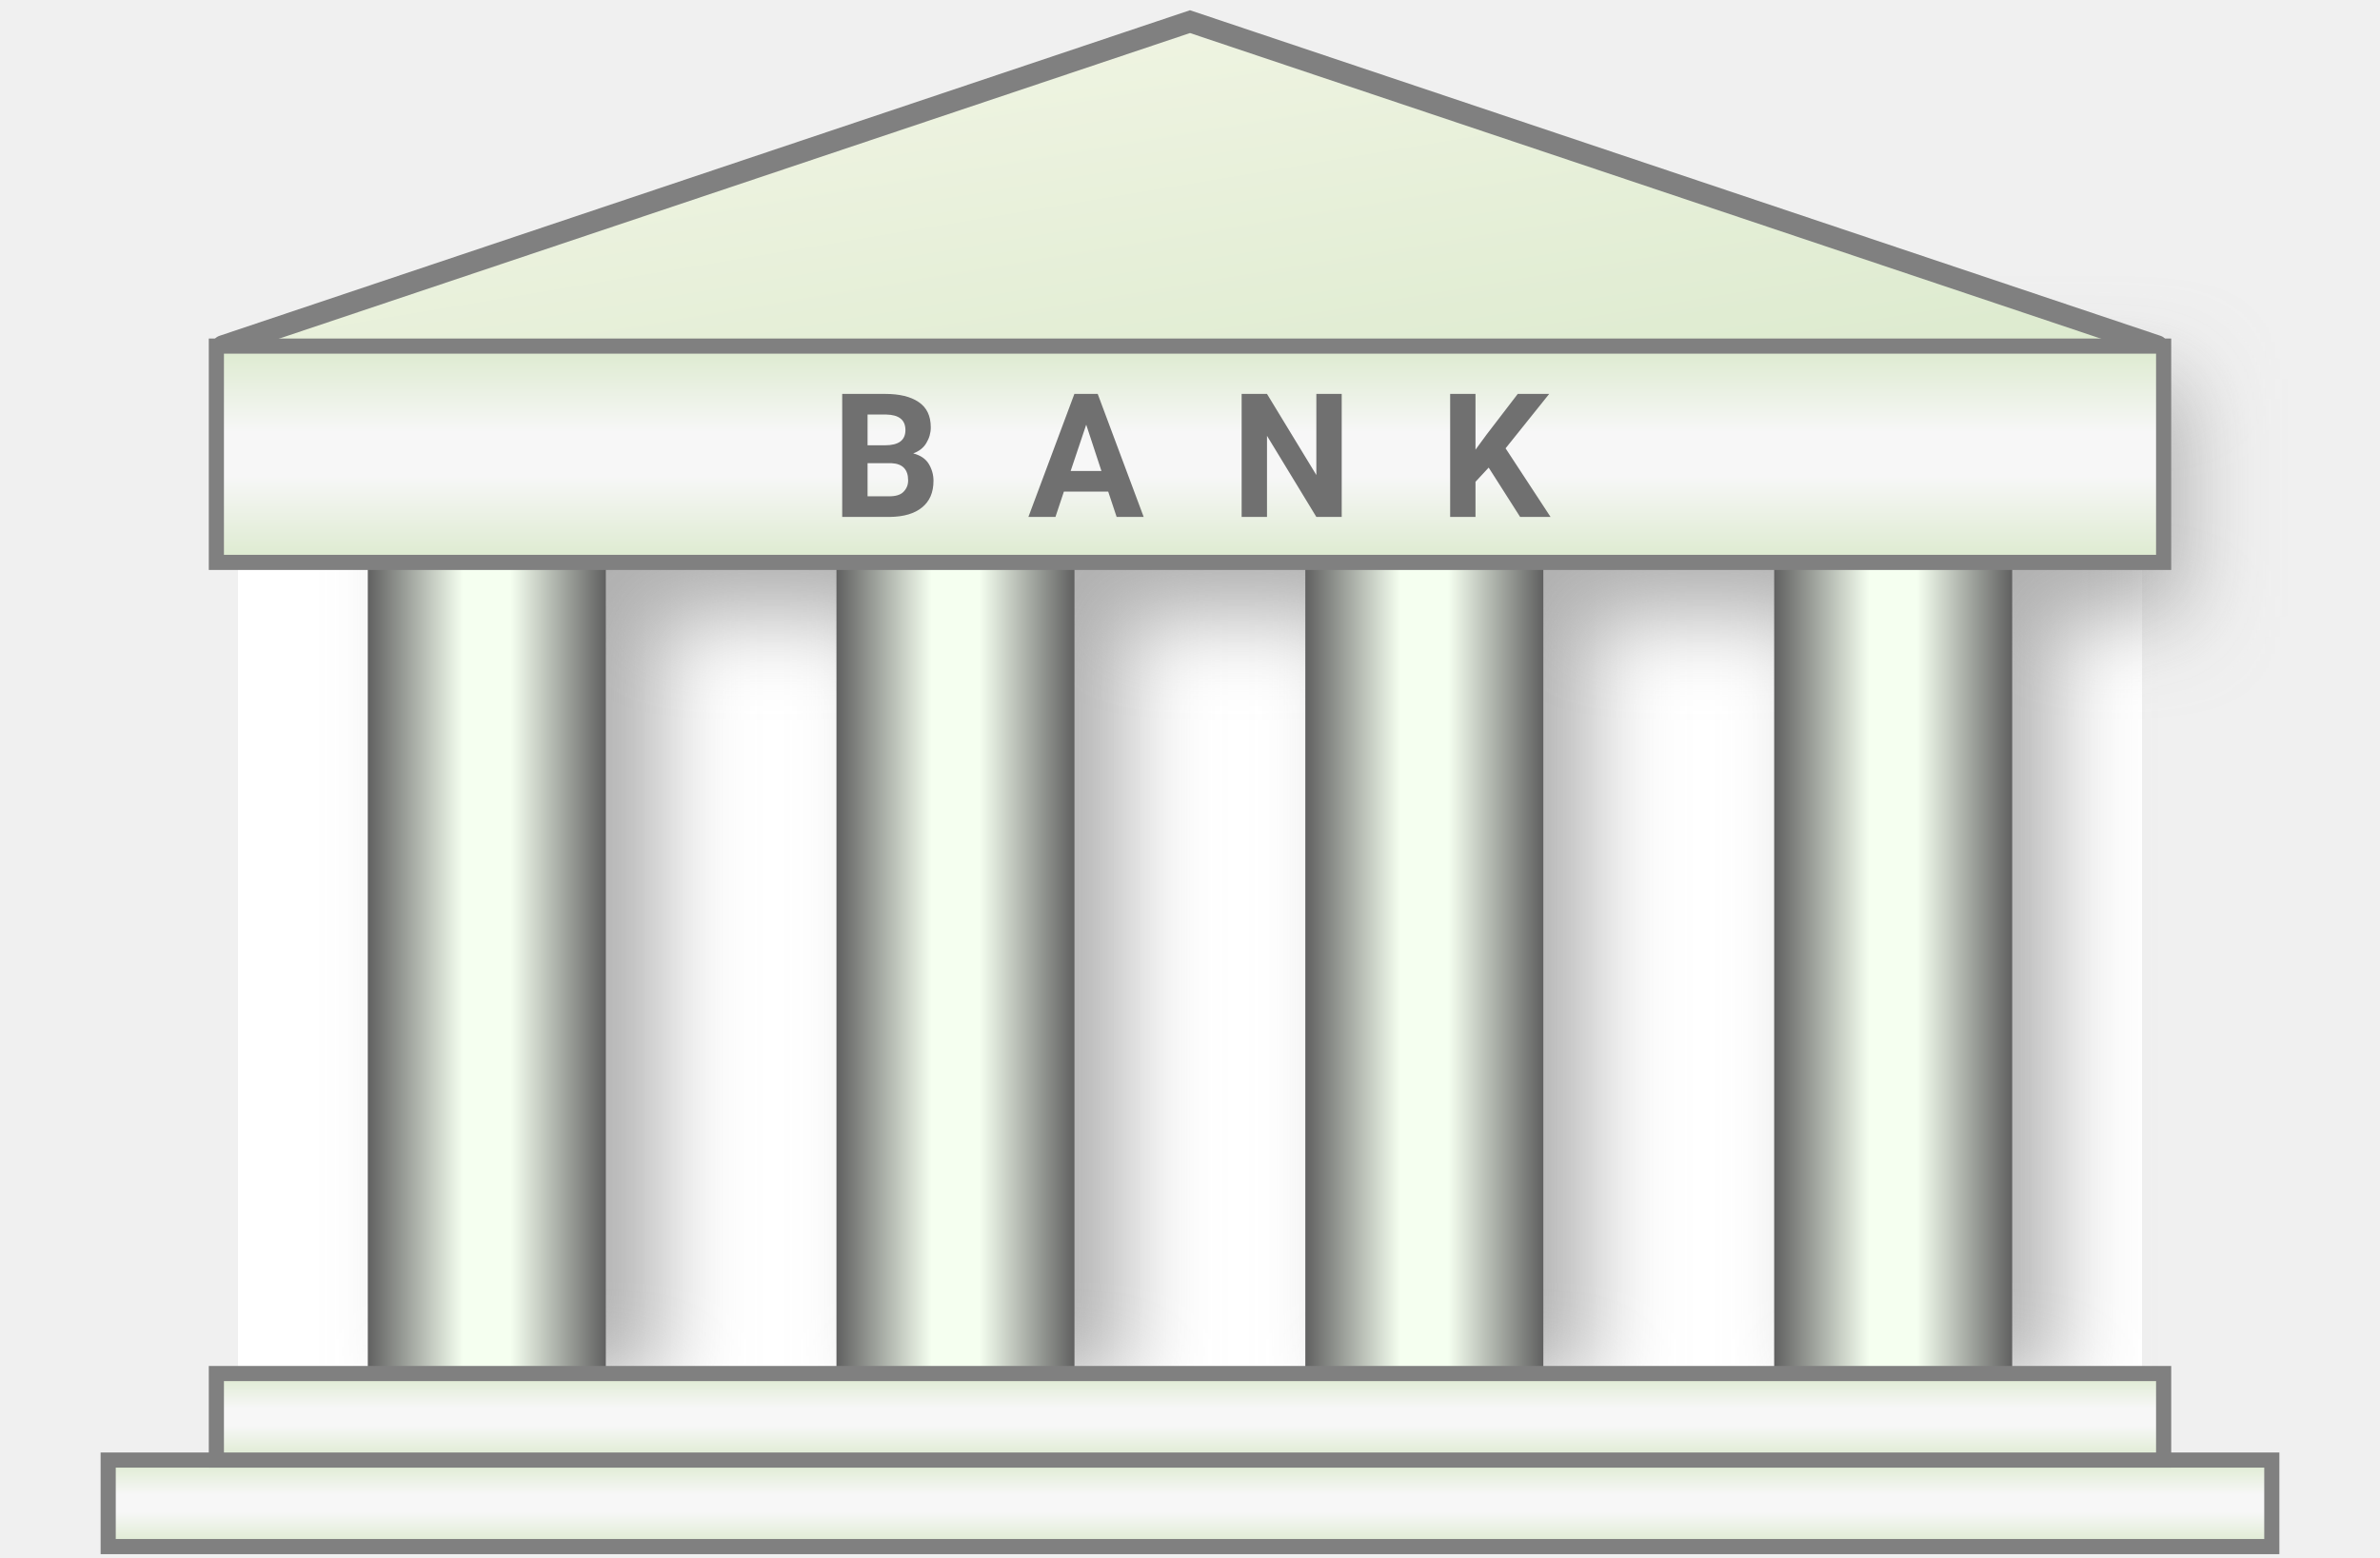
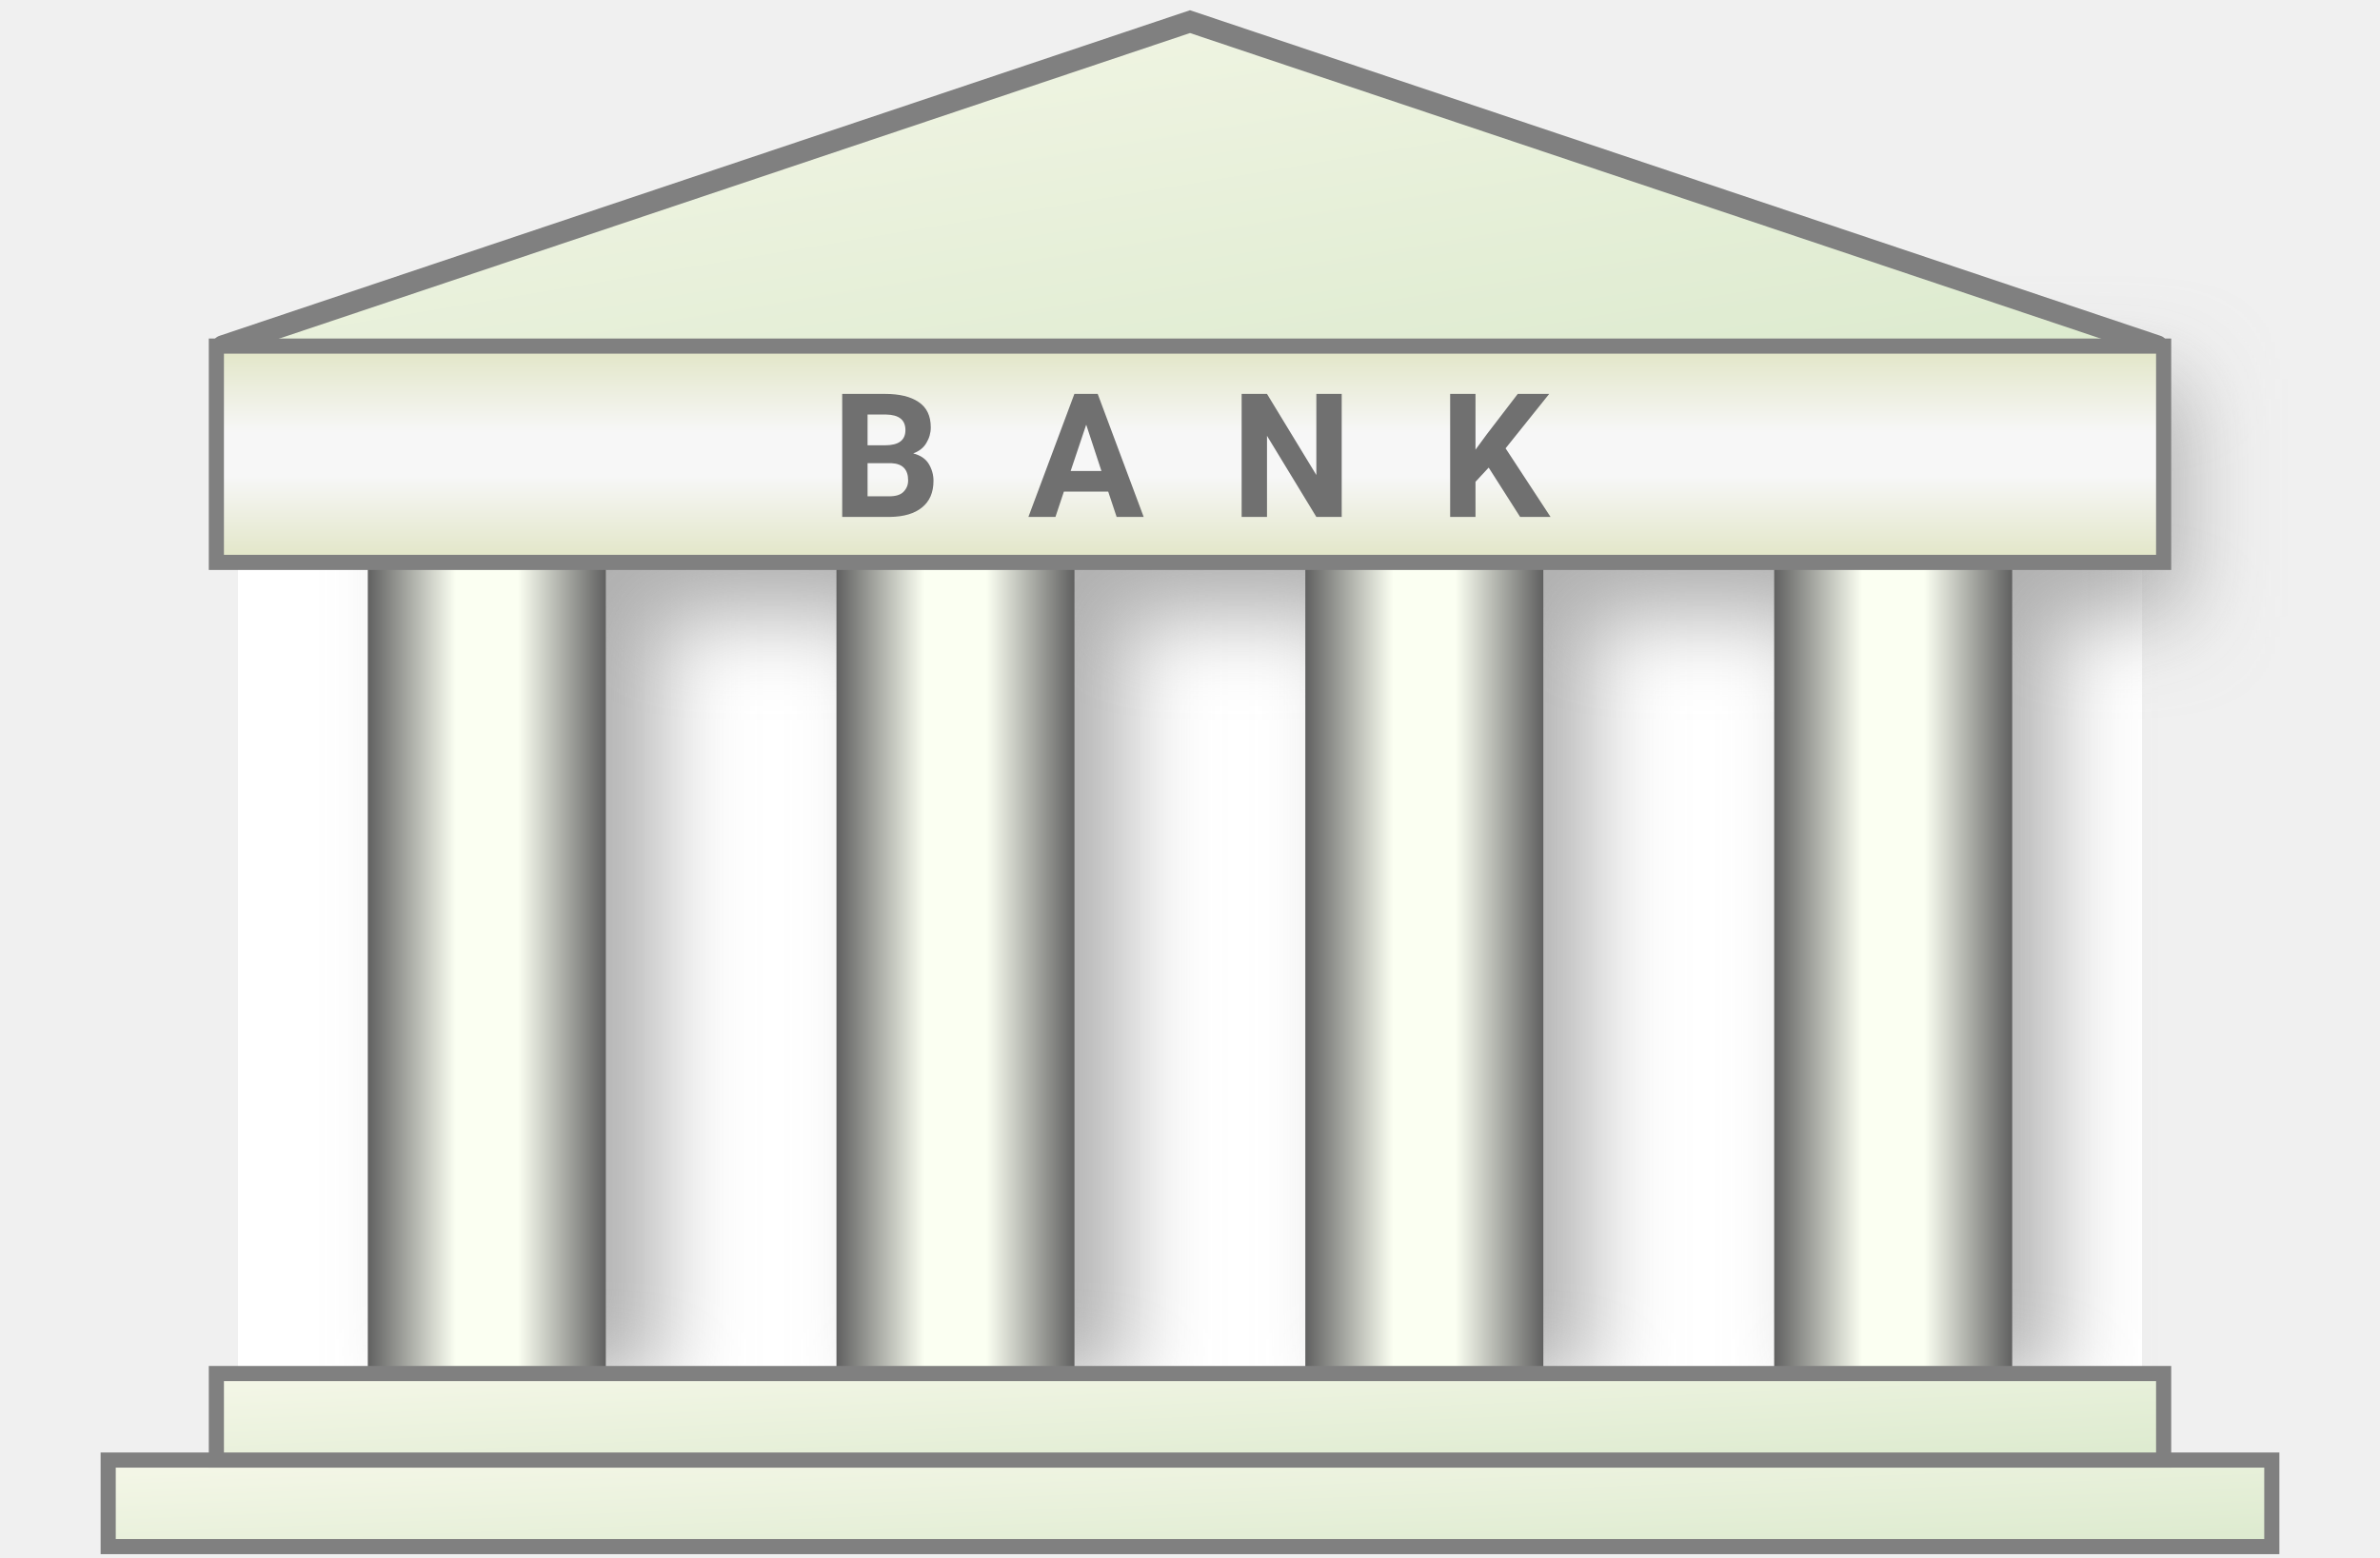
<svg xmlns="http://www.w3.org/2000/svg" width="110" height="72">
  <defs>
    <linearGradient id="bankPillar" x1="0" x2="1">
      <stop offset="0" stop-color="#606060" />
-       <stop offset="0.4" stop-color="#f5fff0" />
-       <stop offset="0.6" stop-color="#f5fff0" />
+       <stop offset="0.37" stop-color="#fbfff2" />
+       <stop offset="0.63" stop-color="#fbfff2" />
      <stop offset="1" stop-color="#606060" />
    </linearGradient>
    <filter height="200%" id="bankShaddow" width="200%" x="-50%" y="-50%">
      <feGaussianBlur stdDeviation="2" />
    </filter>
    <linearGradient id="bankFront" x1="0.5" x2="0.5" y1="0" y2="1">
-       <stop offset="0" stop-color="#dceace" />
+       <stop offset="0" stop-color="#e1e5c5" />
      <stop offset="0.4" stop-color="#f7f7f7" />
      <stop offset="0.6" stop-color="#f7f7f7" />
-       <stop offset="1" stop-color="#dceace" />
+       <stop offset="1" stop-color="#e1e5c5" />
    </linearGradient>
    <linearGradient id="bankRoof" x1="0" x2="1" y1="0" y2="1">
      <stop offset="0" stop-color="#f5f7e8" />
      <stop offset="1" stop-color="#dceace" />
    </linearGradient>
  </defs>
  <rect x="11" y="17" width="88" height="50" fill="white" />
  <g fill="#b0b0b0" filter="url(#bankShaddow)">
    <path d="m19.5,17.5l21.67,0l0,11l-10.67,0l0,35.5l-11,0" />
    <path d="m41,17.5l21.67,0l0,11l-10.67,0l0,35.5l-11,0" />
    <path d="m62.5,17.5l21.67,0l0,11l-10.67,0l0,35.5l-11,0" />
    <path d="m 84,17.5 h 17 v 11 H 95 V 64 H 84" />
  </g>
  <rect fill="url(#bankPillar)" height="37.5" width="11" x="17" y="26" />
  <rect fill="url(#bankPillar)" height="37.5" width="11" x="38.66" y="26" />
  <rect fill="url(#bankPillar)" height="37.5" width="11" x="60.33" y="26" />
  <rect fill="url(#bankPillar)" height="37.5" width="11" x="82" y="26" />
  <path d="m10.3,16 l44.70,-15 l44.70,15" fill="url(#bankRoof)" stroke="grey" stroke-width="1" stroke-linecap="round" />
  <g stroke-width="0.7" stroke="grey">
    <rect fill="url(#bankFront)" height="10" width="90" x="10" y="16" />
-     <rect fill="url(#bankFront)" height="4" width="100" x="5" y="67.5" />
-     <rect fill="url(#bankFront)" height="4" width="90" x="10" y="63.5" />
+     <rect fill="url(#bankRoof)" height="4" width="100" x="5" y="67.5" />
+     <rect fill="url(#bankRoof)" height="4" width="90" x="10" y="63.5" />
  </g>
  <text x="55" y="23.9" font-size="8" font-weight="bold" font-family="Roboto,sans-serif" text-anchor="middle" fill="#707070">
B  A  N  K
</text>
</svg>
